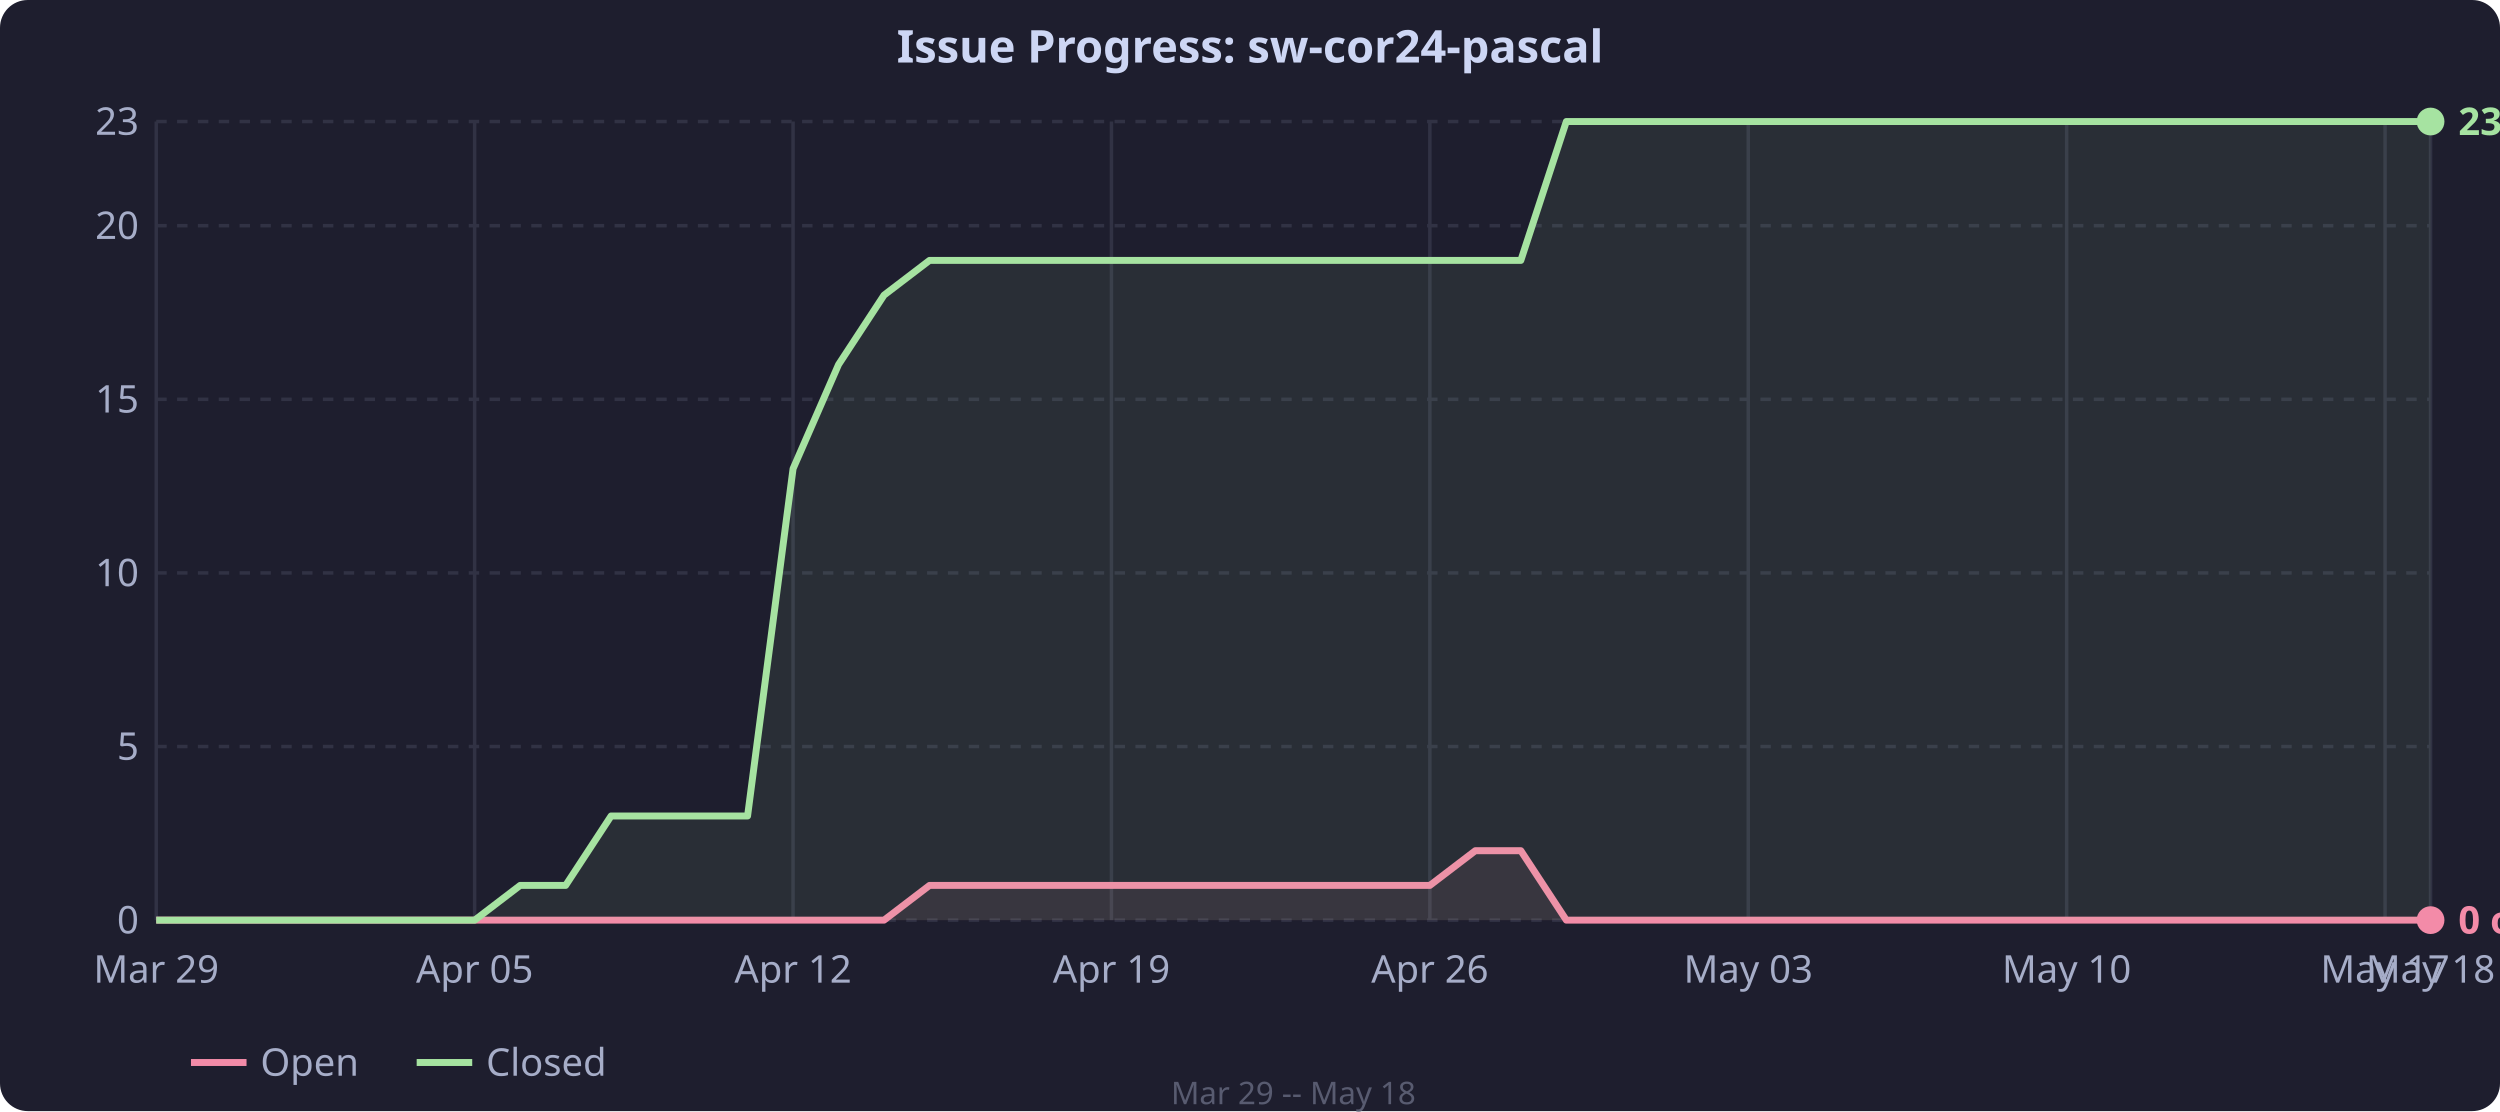
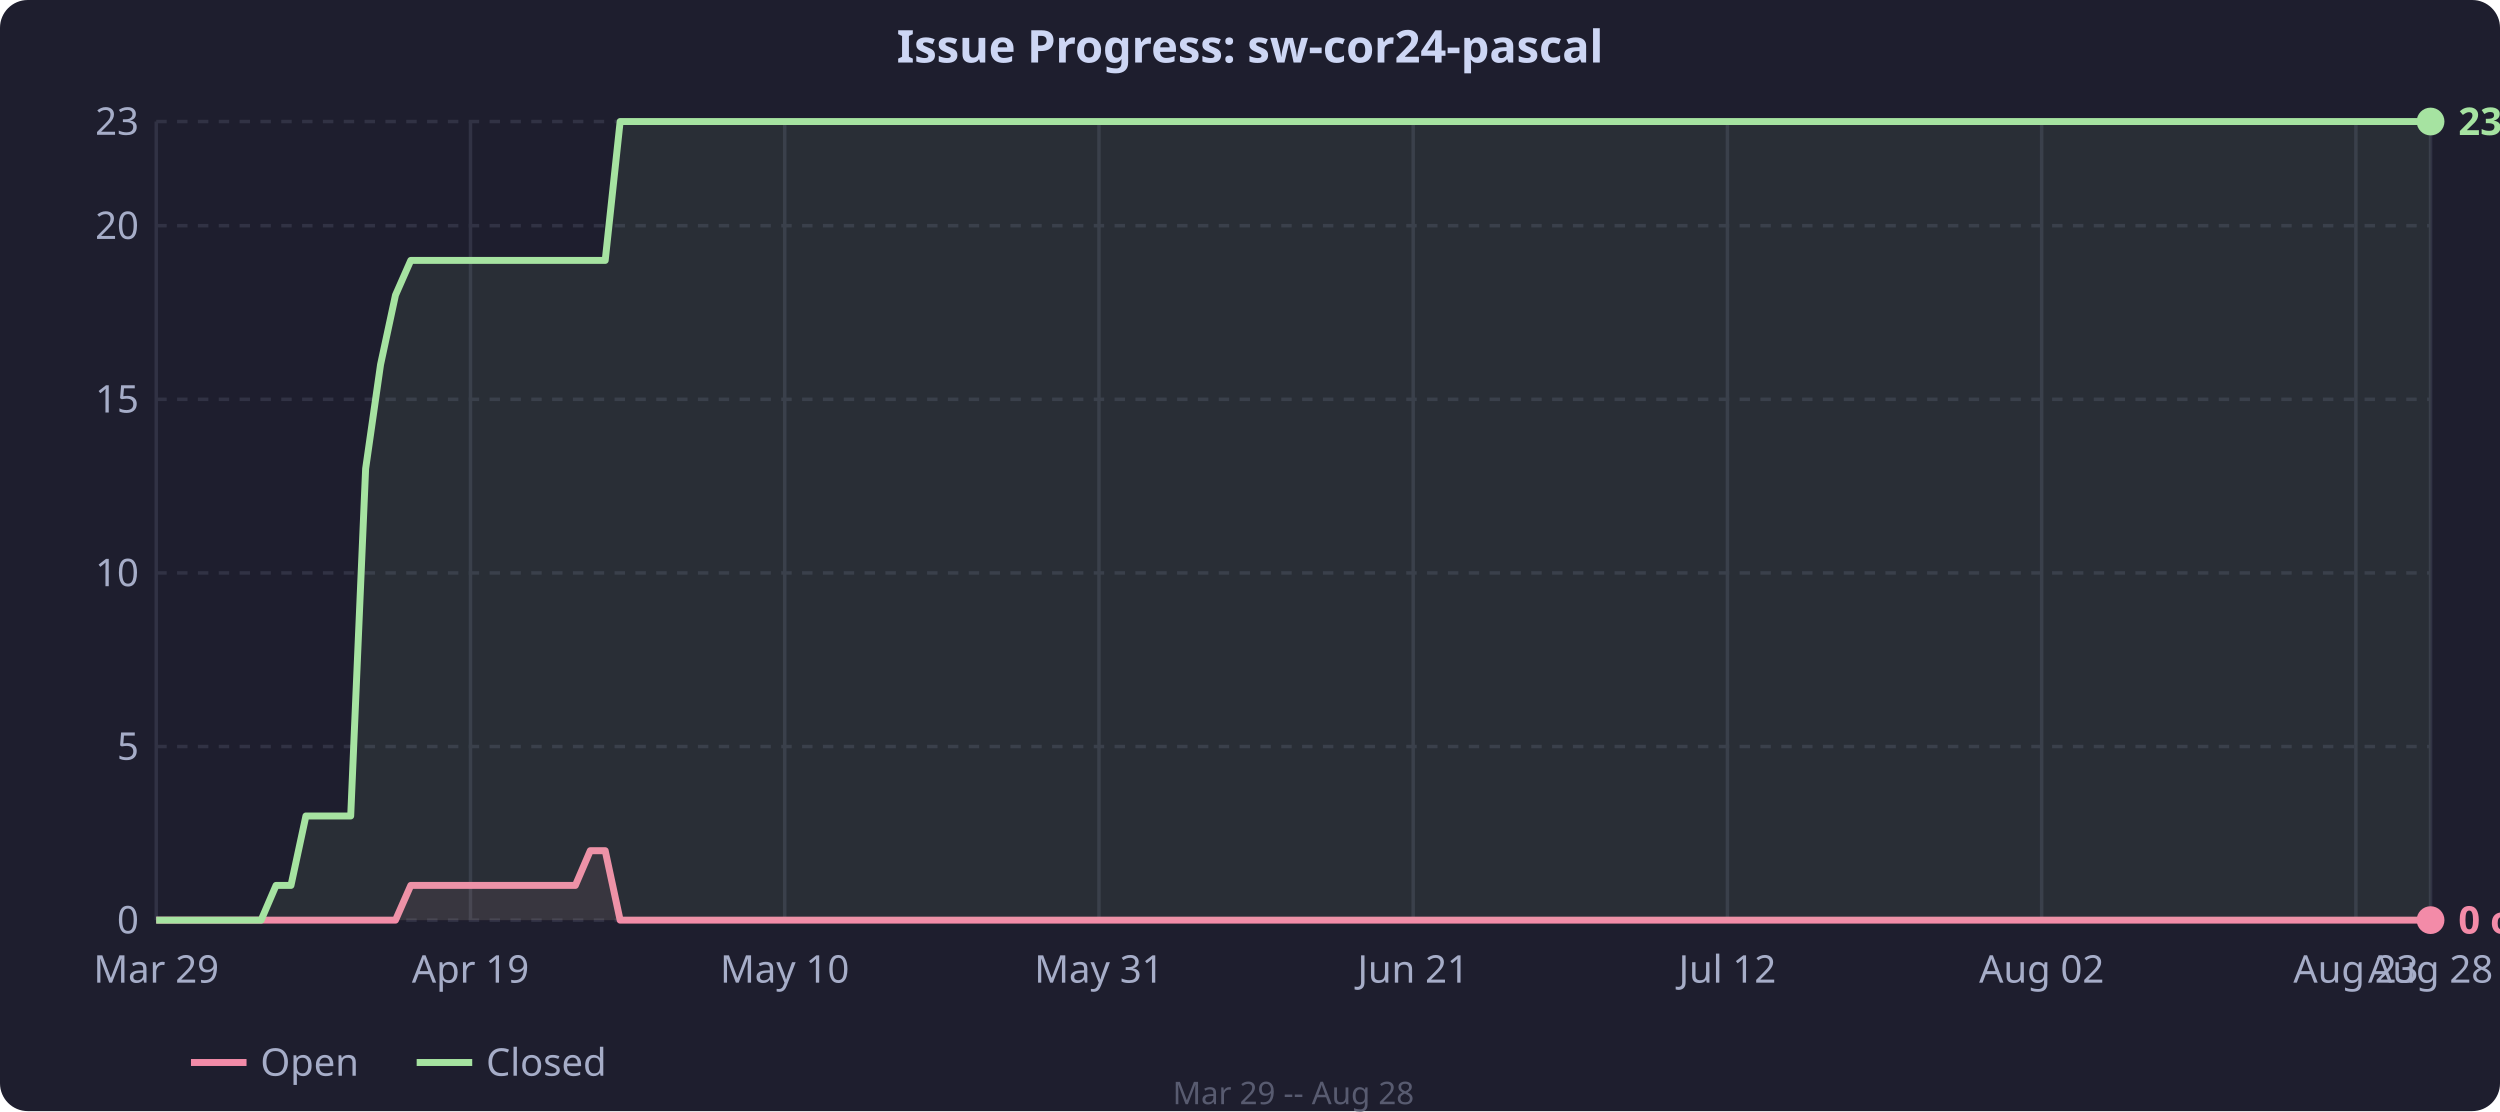
<svg xmlns="http://www.w3.org/2000/svg" viewBox="0 0 720 320" style="font-family: system-ui, sans-serif; font-size: 11px; color: #cdd6f4;">
  <rect width="720" height="320" fill="#1e1e2e" rx="8" />
  <line x1="45" y1="265.0" x2="700" y2="265.0" stroke="#313244" stroke-dasharray="3,3" />
  <text x="40" y="265.0" fill="#a6adc8" text-anchor="end" dominant-baseline="middle">0</text>
  <line x1="45" y1="215.0" x2="700" y2="215.0" stroke="#313244" stroke-dasharray="3,3" />
  <text x="40" y="215.0" fill="#a6adc8" text-anchor="end" dominant-baseline="middle">5</text>
  <line x1="45" y1="165.0" x2="700" y2="165.0" stroke="#313244" stroke-dasharray="3,3" />
  <text x="40" y="165.0" fill="#a6adc8" text-anchor="end" dominant-baseline="middle">10</text>
  <line x1="45" y1="115.0" x2="700" y2="115.0" stroke="#313244" stroke-dasharray="3,3" />
  <text x="40" y="115.0" fill="#a6adc8" text-anchor="end" dominant-baseline="middle">15</text>
  <line x1="45" y1="65.0" x2="700" y2="65.0" stroke="#313244" stroke-dasharray="3,3" />
  <text x="40" y="65.0" fill="#a6adc8" text-anchor="end" dominant-baseline="middle">20</text>
  <line x1="45" y1="35.0" x2="700" y2="35.0" stroke="#313244" stroke-dasharray="3,3" />
  <text x="40" y="35.0" fill="#a6adc8" text-anchor="end" dominant-baseline="middle">23</text>
  <text x="45.0" y="283" fill="#a6adc8" text-anchor="middle">Mar 29</text>
  <line x1="45.0" y1="35" x2="45.0" y2="265" stroke="#313244" />
-   <text x="136.7" y="283" fill="#a6adc8" text-anchor="middle">Apr 05</text>
-   <line x1="136.7" y1="35" x2="136.7" y2="265" stroke="#313244" />
-   <text x="228.4" y="283" fill="#a6adc8" text-anchor="middle">Apr 12</text>
-   <line x1="228.4" y1="35" x2="228.4" y2="265" stroke="#313244" />
-   <text x="320.1" y="283" fill="#a6adc8" text-anchor="middle">Apr 19</text>
-   <line x1="320.1" y1="35" x2="320.1" y2="265" stroke="#313244" />
-   <text x="411.8" y="283" fill="#a6adc8" text-anchor="middle">Apr 26</text>
-   <line x1="411.8" y1="35" x2="411.8" y2="265" stroke="#313244" />
-   <text x="503.5" y="283" fill="#a6adc8" text-anchor="middle">May 03</text>
-   <line x1="503.5" y1="35" x2="503.5" y2="265" stroke="#313244" />
-   <text x="595.2" y="283" fill="#a6adc8" text-anchor="middle">May 10</text>
-   <line x1="595.2" y1="35" x2="595.2" y2="265" stroke="#313244" />
-   <text x="686.9" y="283" fill="#a6adc8" text-anchor="middle">May 17</text>
-   <line x1="686.9" y1="35" x2="686.9" y2="265" stroke="#313244" />
-   <text x="700.0" y="283" fill="#a6adc8" text-anchor="middle">May 18</text>
+   <text x="135.5" y="283" fill="#a6adc8" text-anchor="middle">Apr 19</text>
+   <line x1="135.5" y1="35" x2="135.5" y2="265" stroke="#313244" />
+   <text x="226.0" y="283" fill="#a6adc8" text-anchor="middle">May 10</text>
+   <line x1="226.0" y1="35" x2="226.0" y2="265" stroke="#313244" />
+   <text x="316.5" y="283" fill="#a6adc8" text-anchor="middle">May 31</text>
+   <line x1="316.5" y1="35" x2="316.5" y2="265" stroke="#313244" />
+   <text x="407.0" y="283" fill="#a6adc8" text-anchor="middle">Jun 21</text>
+   <line x1="407.0" y1="35" x2="407.0" y2="265" stroke="#313244" />
+   <text x="497.5" y="283" fill="#a6adc8" text-anchor="middle">Jul 12</text>
+   <line x1="497.5" y1="35" x2="497.5" y2="265" stroke="#313244" />
+   <text x="588.0" y="283" fill="#a6adc8" text-anchor="middle">Aug 02</text>
+   <line x1="588.0" y1="35" x2="588.0" y2="265" stroke="#313244" />
+   <text x="678.5" y="283" fill="#a6adc8" text-anchor="middle">Aug 23</text>
+   <line x1="678.5" y1="35" x2="678.5" y2="265" stroke="#313244" />
+   <text x="700.0" y="283" fill="#a6adc8" text-anchor="middle">Aug 28</text>
  <line x1="700.0" y1="35" x2="700.0" y2="265" stroke="#313244" />
-   <polygon fill="rgba(243,139,168,0.08)" points="45.0,265.0 58.1,265.0 71.2,265.0 84.3,265.0 97.4,265.0 110.5,265.0 123.6,265.0 136.7,265.0 149.8,265.0 162.9,265.0 176.0,265.0 189.1,265.0 202.2,265.0 215.3,265.0 228.4,265.0 241.5,265.0 254.6,265.0 267.7,255.0 280.8,255.0 293.9,255.0 307.0,255.0 320.1,255.0 333.2,255.0 346.3,255.0 359.4,255.0 372.5,255.0 385.6,255.0 398.7,255.0 411.8,255.0 424.9,245.0 438.0,245.0 451.1,265.0 464.2,265.0 477.3,265.0 490.4,265.0 503.5,265.0 516.6,265.0 529.7,265.0 542.8,265.0 555.9,265.0 569.0,265.0 582.1,265.0 595.2,265.0 608.3,265.0 621.4,265.0 634.5,265.0 647.6,265.0 660.7,265.0 673.8,265.0 686.9,265.0 700.0,265.0 700.0,265.0 45.0,265.0" />
-   <polyline fill="none" stroke="#f38ba8" stroke-width="2" stroke-linejoin="round" points="45.0,265.0 58.1,265.0 71.2,265.0 84.3,265.0 97.4,265.0 110.5,265.0 123.6,265.0 136.7,265.0 149.8,265.0 162.9,265.0 176.0,265.0 189.1,265.0 202.2,265.0 215.3,265.0 228.4,265.0 241.5,265.0 254.6,265.0 267.7,255.0 280.8,255.0 293.9,255.0 307.0,255.0 320.1,255.0 333.2,255.0 346.3,255.0 359.4,255.0 372.5,255.0 385.6,255.0 398.7,255.0 411.8,255.0 424.9,245.0 438.0,245.0 451.1,265.0 464.2,265.0 477.3,265.0 490.4,265.0 503.5,265.0 516.6,265.0 529.7,265.0 542.8,265.0 555.9,265.0 569.0,265.0 582.1,265.0 595.2,265.0 608.3,265.0 621.4,265.0 634.5,265.0 647.6,265.0 660.7,265.0 673.8,265.0 686.9,265.0 700.0,265.0" />
-   <polygon fill="rgba(166,227,161,0.08)" points="45.0,265.0 58.1,265.0 71.2,265.0 84.3,265.0 97.4,265.0 110.5,265.0 123.6,265.0 136.7,265.0 149.8,255.0 162.9,255.0 176.0,235.0 189.1,235.0 202.2,235.0 215.3,235.0 228.4,135.0 241.5,105.0 254.6,85.0 267.7,75.0 280.8,75.0 293.9,75.0 307.0,75.0 320.1,75.0 333.2,75.0 346.3,75.0 359.4,75.0 372.5,75.0 385.6,75.0 398.7,75.0 411.8,75.0 424.9,75.0 438.0,75.0 451.1,35.0 464.2,35.0 477.3,35.0 490.4,35.0 503.5,35.0 516.6,35.0 529.7,35.0 542.8,35.0 555.9,35.0 569.0,35.0 582.1,35.0 595.2,35.0 608.3,35.0 621.4,35.0 634.5,35.0 647.6,35.0 660.7,35.0 673.8,35.0 686.9,35.0 700.0,35.0 700.0,265.0 45.0,265.0" />
-   <polyline fill="none" stroke="#a6e3a1" stroke-width="2" stroke-linejoin="round" points="45.0,265.0 58.1,265.0 71.2,265.0 84.3,265.0 97.4,265.0 110.5,265.0 123.6,265.0 136.7,265.0 149.8,255.0 162.9,255.0 176.0,235.0 189.1,235.0 202.2,235.0 215.3,235.0 228.4,135.0 241.5,105.0 254.6,85.0 267.7,75.0 280.8,75.0 293.9,75.0 307.0,75.0 320.1,75.0 333.2,75.0 346.3,75.0 359.4,75.0 372.5,75.0 385.6,75.0 398.7,75.0 411.8,75.0 424.9,75.0 438.0,75.0 451.1,35.0 464.2,35.0 477.3,35.0 490.4,35.0 503.5,35.0 516.6,35.0 529.7,35.0 542.8,35.0 555.9,35.0 569.0,35.0 582.1,35.0 595.2,35.0 608.3,35.0 621.4,35.0 634.5,35.0 647.6,35.0 660.7,35.0 673.8,35.0 686.9,35.0 700.0,35.0" />
+   <polygon fill="rgba(243,139,168,0.08)" points="45.0,265.0 49.3,265.0 53.6,265.0 57.9,265.0 62.2,265.0 66.5,265.0 70.9,265.0 75.2,265.0 79.5,265.0 83.8,265.0 88.1,265.0 92.4,265.0 96.7,265.0 101.0,265.0 105.3,265.0 109.6,265.0 113.9,265.0 118.3,255.0 122.6,255.0 126.9,255.0 131.2,255.0 135.5,255.0 139.8,255.0 144.1,255.0 148.4,255.0 152.7,255.0 157.0,255.0 161.3,255.0 165.7,255.0 170.0,245.0 174.3,245.0 178.6,265.0 182.9,265.0 187.2,265.0 191.5,265.0 195.8,265.0 200.1,265.0 204.4,265.0 208.8,265.0 213.1,265.0 217.4,265.0 221.7,265.0 226.0,265.0 230.3,265.0 234.6,265.0 238.9,265.0 243.2,265.0 247.5,265.0 251.8,265.0 256.2,265.0 260.5,265.0 264.8,265.0 269.1,265.0 273.4,265.0 277.7,265.0 282.0,265.0 286.3,265.0 290.6,265.0 294.9,265.0 299.2,265.0 303.6,265.0 307.9,265.0 312.2,265.0 316.5,265.0 320.8,265.0 325.1,265.0 329.4,265.0 333.7,265.0 338.0,265.0 342.3,265.0 346.6,265.0 351.0,265.0 355.3,265.0 359.6,265.0 363.9,265.0 368.2,265.0 372.5,265.0 376.8,265.0 381.1,265.0 385.4,265.0 389.7,265.0 394.0,265.0 398.4,265.0 402.7,265.0 407.0,265.0 411.3,265.0 415.6,265.0 419.9,265.0 424.2,265.0 428.5,265.0 432.8,265.0 437.1,265.0 441.4,265.0 445.8,265.0 450.1,265.0 454.4,265.0 458.7,265.0 463.0,265.0 467.3,265.0 471.6,265.0 475.9,265.0 480.2,265.0 484.5,265.0 488.8,265.0 493.2,265.0 497.5,265.0 501.8,265.0 506.1,265.0 510.4,265.0 514.7,265.0 519.0,265.0 523.3,265.0 527.6,265.0 531.9,265.0 536.2,265.0 540.6,265.0 544.9,265.0 549.2,265.0 553.5,265.0 557.8,265.0 562.1,265.0 566.4,265.0 570.7,265.0 575.0,265.0 579.3,265.0 583.7,265.0 588.0,265.0 592.3,265.0 596.6,265.0 600.9,265.0 605.2,265.0 609.5,265.0 613.8,265.0 618.1,265.0 622.4,265.0 626.7,265.0 631.1,265.0 635.4,265.0 639.7,265.0 644.0,265.0 648.3,265.0 652.6,265.0 656.9,265.0 661.2,265.0 665.5,265.0 669.8,265.0 674.1,265.0 678.5,265.0 682.8,265.0 687.1,265.0 691.4,265.0 695.7,265.0 700.0,265.0 700.0,265.0 45.0,265.0" />
+   <polyline fill="none" stroke="#f38ba8" stroke-width="2" stroke-linejoin="round" points="45.0,265.0 49.3,265.0 53.6,265.0 57.9,265.0 62.2,265.0 66.5,265.0 70.9,265.0 75.2,265.0 79.5,265.0 83.8,265.0 88.1,265.0 92.4,265.0 96.7,265.0 101.0,265.0 105.3,265.0 109.6,265.0 113.9,265.0 118.3,255.0 122.6,255.0 126.9,255.0 131.2,255.0 135.5,255.0 139.8,255.0 144.1,255.0 148.4,255.0 152.7,255.0 157.0,255.0 161.3,255.0 165.7,255.0 170.0,245.0 174.3,245.0 178.6,265.0 182.9,265.0 187.2,265.0 191.5,265.0 195.8,265.0 200.1,265.0 204.4,265.0 208.8,265.0 213.1,265.0 217.4,265.0 221.7,265.0 226.0,265.0 230.3,265.0 234.6,265.0 238.9,265.0 243.2,265.0 247.5,265.0 251.8,265.0 256.2,265.0 260.5,265.0 264.8,265.0 269.1,265.0 273.4,265.0 277.7,265.0 282.0,265.0 286.3,265.0 290.6,265.0 294.9,265.0 299.2,265.0 303.6,265.0 307.9,265.0 312.2,265.0 316.5,265.0 320.8,265.0 325.1,265.0 329.4,265.0 333.7,265.0 338.0,265.0 342.3,265.0 346.6,265.0 351.0,265.0 355.3,265.0 359.6,265.0 363.9,265.0 368.2,265.0 372.5,265.0 376.8,265.0 381.1,265.0 385.4,265.0 389.7,265.0 394.0,265.0 398.4,265.0 402.7,265.0 407.0,265.0 411.3,265.0 415.6,265.0 419.9,265.0 424.2,265.0 428.5,265.0 432.8,265.0 437.1,265.0 441.4,265.0 445.8,265.0 450.1,265.0 454.4,265.0 458.7,265.0 463.0,265.0 467.3,265.0 471.6,265.0 475.9,265.0 480.2,265.0 484.5,265.0 488.8,265.0 493.2,265.0 497.5,265.0 501.8,265.0 506.1,265.0 510.4,265.0 514.7,265.0 519.0,265.0 523.3,265.0 527.6,265.0 531.9,265.0 536.2,265.0 540.6,265.0 544.9,265.0 549.2,265.0 553.5,265.0 557.8,265.0 562.1,265.0 566.4,265.0 570.7,265.0 575.0,265.0 579.3,265.0 583.7,265.0 588.0,265.0 592.3,265.0 596.6,265.0 600.9,265.0 605.2,265.0 609.5,265.0 613.8,265.0 618.1,265.0 622.4,265.0 626.7,265.0 631.1,265.0 635.4,265.0 639.7,265.0 644.0,265.0 648.3,265.0 652.6,265.0 656.9,265.0 661.2,265.0 665.5,265.0 669.8,265.0 674.1,265.0 678.5,265.0 682.8,265.0 687.1,265.0 691.4,265.0 695.7,265.0 700.0,265.0" />
+   <polygon fill="rgba(166,227,161,0.08)" points="45.0,265.0 49.3,265.0 53.6,265.0 57.9,265.0 62.2,265.0 66.5,265.0 70.9,265.0 75.2,265.0 79.5,255.0 83.8,255.0 88.1,235.0 92.4,235.0 96.7,235.0 101.0,235.0 105.3,135.0 109.6,105.0 113.9,85.0 118.3,75.0 122.6,75.0 126.9,75.0 131.2,75.0 135.5,75.0 139.8,75.0 144.1,75.0 148.4,75.0 152.7,75.0 157.0,75.0 161.3,75.0 165.7,75.0 170.0,75.0 174.3,75.0 178.6,35.0 182.9,35.0 187.2,35.0 191.5,35.0 195.8,35.0 200.1,35.0 204.4,35.0 208.8,35.0 213.1,35.0 217.4,35.0 221.7,35.0 226.0,35.0 230.3,35.0 234.6,35.0 238.9,35.0 243.2,35.0 247.5,35.0 251.8,35.0 256.2,35.0 260.5,35.0 264.8,35.0 269.1,35.0 273.4,35.0 277.7,35.0 282.0,35.0 286.3,35.0 290.6,35.0 294.9,35.0 299.2,35.0 303.6,35.0 307.9,35.0 312.2,35.0 316.5,35.0 320.8,35.0 325.1,35.0 329.4,35.0 333.7,35.0 338.0,35.0 342.3,35.0 346.6,35.0 351.0,35.0 355.3,35.0 359.6,35.0 363.9,35.0 368.2,35.0 372.5,35.0 376.8,35.0 381.1,35.0 385.4,35.0 389.7,35.0 394.0,35.0 398.4,35.0 402.7,35.0 407.0,35.0 411.3,35.0 415.6,35.0 419.9,35.0 424.2,35.0 428.5,35.0 432.8,35.0 437.1,35.0 441.4,35.0 445.8,35.0 450.1,35.0 454.4,35.0 458.7,35.0 463.0,35.0 467.3,35.0 471.6,35.0 475.9,35.0 480.2,35.0 484.5,35.0 488.8,35.0 493.2,35.0 497.5,35.0 501.8,35.0 506.1,35.0 510.4,35.0 514.7,35.0 519.0,35.0 523.3,35.0 527.6,35.0 531.9,35.0 536.2,35.0 540.6,35.0 544.9,35.0 549.2,35.0 553.5,35.0 557.8,35.0 562.1,35.0 566.4,35.0 570.7,35.0 575.0,35.0 579.3,35.0 583.7,35.0 588.0,35.0 592.3,35.0 596.6,35.0 600.9,35.0 605.2,35.0 609.5,35.0 613.8,35.0 618.1,35.0 622.4,35.0 626.7,35.0 631.1,35.0 635.4,35.0 639.7,35.0 644.0,35.0 648.3,35.0 652.6,35.0 656.9,35.0 661.2,35.0 665.5,35.0 669.8,35.0 674.1,35.0 678.5,35.0 682.8,35.0 687.1,35.0 691.4,35.0 695.7,35.0 700.0,35.0 700.0,265.0 45.0,265.0" />
+   <polyline fill="none" stroke="#a6e3a1" stroke-width="2" stroke-linejoin="round" points="45.0,265.0 49.3,265.0 53.6,265.0 57.9,265.0 62.2,265.0 66.5,265.0 70.9,265.0 75.2,265.0 79.5,255.0 83.8,255.0 88.1,235.0 92.4,235.0 96.7,235.0 101.0,235.0 105.3,135.0 109.6,105.0 113.9,85.0 118.3,75.0 122.6,75.0 126.9,75.0 131.2,75.0 135.5,75.0 139.8,75.0 144.1,75.0 148.4,75.0 152.7,75.0 157.0,75.0 161.3,75.0 165.7,75.0 170.0,75.0 174.3,75.0 178.6,35.0 182.9,35.0 187.2,35.0 191.5,35.0 195.8,35.0 200.1,35.0 204.4,35.0 208.8,35.0 213.1,35.0 217.4,35.0 221.7,35.0 226.0,35.0 230.3,35.0 234.6,35.0 238.9,35.0 243.2,35.0 247.5,35.0 251.8,35.0 256.2,35.0 260.5,35.0 264.8,35.0 269.1,35.0 273.4,35.0 277.7,35.0 282.0,35.0 286.3,35.0 290.6,35.0 294.9,35.0 299.2,35.0 303.6,35.0 307.9,35.0 312.2,35.0 316.5,35.0 320.8,35.0 325.1,35.0 329.4,35.0 333.7,35.0 338.0,35.0 342.3,35.0 346.6,35.0 351.0,35.0 355.3,35.0 359.6,35.0 363.9,35.0 368.2,35.0 372.5,35.0 376.8,35.0 381.1,35.0 385.4,35.0 389.7,35.0 394.0,35.0 398.4,35.0 402.7,35.0 407.0,35.0 411.3,35.0 415.6,35.0 419.9,35.0 424.2,35.0 428.5,35.0 432.8,35.0 437.1,35.0 441.4,35.0 445.8,35.0 450.1,35.0 454.4,35.0 458.7,35.0 463.0,35.0 467.3,35.0 471.6,35.0 475.9,35.0 480.2,35.0 484.5,35.0 488.8,35.0 493.2,35.0 497.5,35.0 501.8,35.0 506.1,35.0 510.4,35.0 514.7,35.0 519.0,35.0 523.3,35.0 527.6,35.0 531.9,35.0 536.2,35.0 540.6,35.0 544.9,35.0 549.2,35.0 553.5,35.0 557.8,35.0 562.1,35.0 566.4,35.0 570.7,35.0 575.0,35.0 579.3,35.0 583.7,35.0 588.0,35.0 592.3,35.0 596.6,35.0 600.9,35.0 605.2,35.0 609.5,35.0 613.8,35.0 618.1,35.0 622.4,35.0 626.7,35.0 631.1,35.0 635.4,35.0 639.7,35.0 644.0,35.0 648.3,35.0 652.6,35.0 656.9,35.0 661.2,35.0 665.5,35.0 669.8,35.0 674.1,35.0 678.5,35.0 682.8,35.0 687.1,35.0 691.4,35.0 695.7,35.0 700.0,35.0" />
  <circle cx="700.0" cy="265.0" r="4" fill="#f38ba8" />
  <circle cx="700.0" cy="35.0" r="4" fill="#a6e3a1" />
  <text x="708.0" y="265.0" fill="#f38ba8" text-anchor="start" dominant-baseline="middle" font-size="11px" font-weight="600">0 open</text>
  <text x="708.0" y="35.0" fill="#a6e3a1" text-anchor="start" dominant-baseline="middle" font-size="11px" font-weight="600">23 closed</text>
  <text x="360" y="18" fill="#cdd6f4" text-anchor="middle" font-size="13px" font-weight="600">Issue Progress: sw-cor24-pascal</text>
  <line x1="55" y1="306" x2="71" y2="306" stroke="#f38ba8" stroke-width="2" />
  <text x="75" y="306" fill="#a6adc8" dominant-baseline="middle">Open</text>
  <line x1="120" y1="306" x2="136" y2="306" stroke="#a6e3a1" stroke-width="2" />
  <text x="140" y="306" fill="#a6adc8" dominant-baseline="middle">Closed</text>
-   <text x="372.5" y="318" fill="#585b70" text-anchor="middle" font-size="9px">Mar 29 -- May 18</text>
+   <text x="372.5" y="318" fill="#585b70" text-anchor="middle" font-size="9px">Mar 29 -- Aug 28</text>
</svg>
